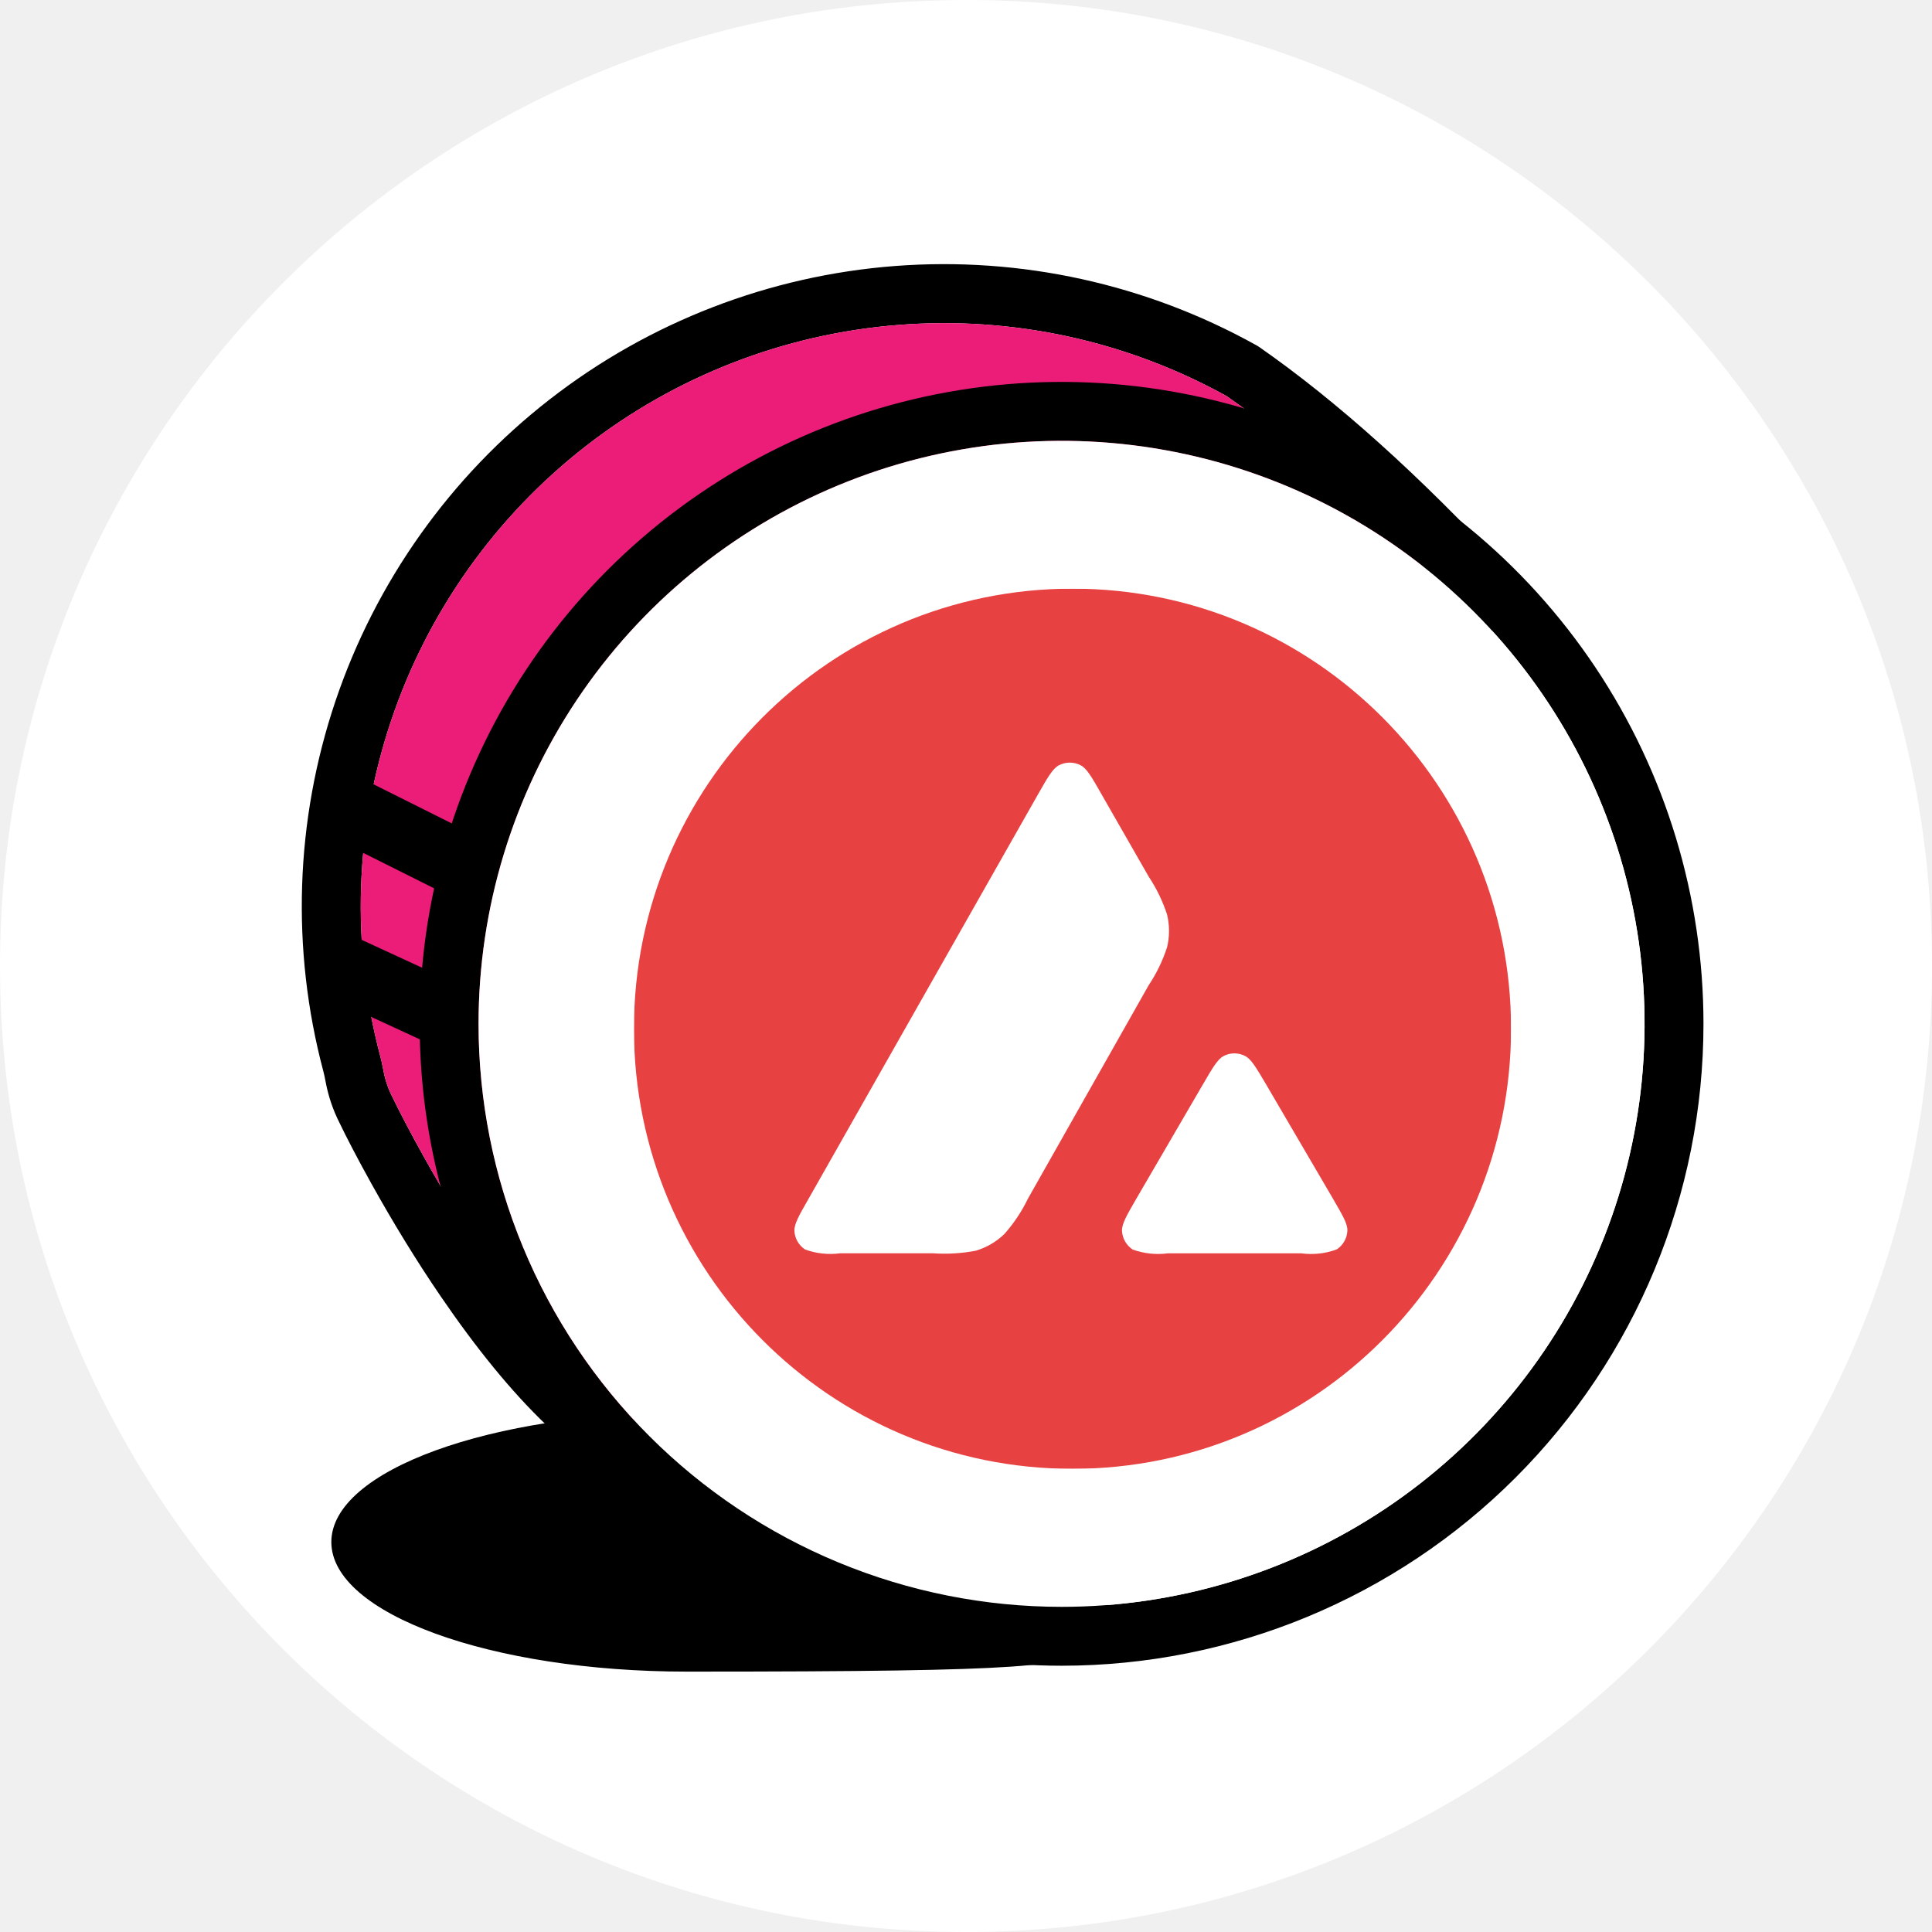
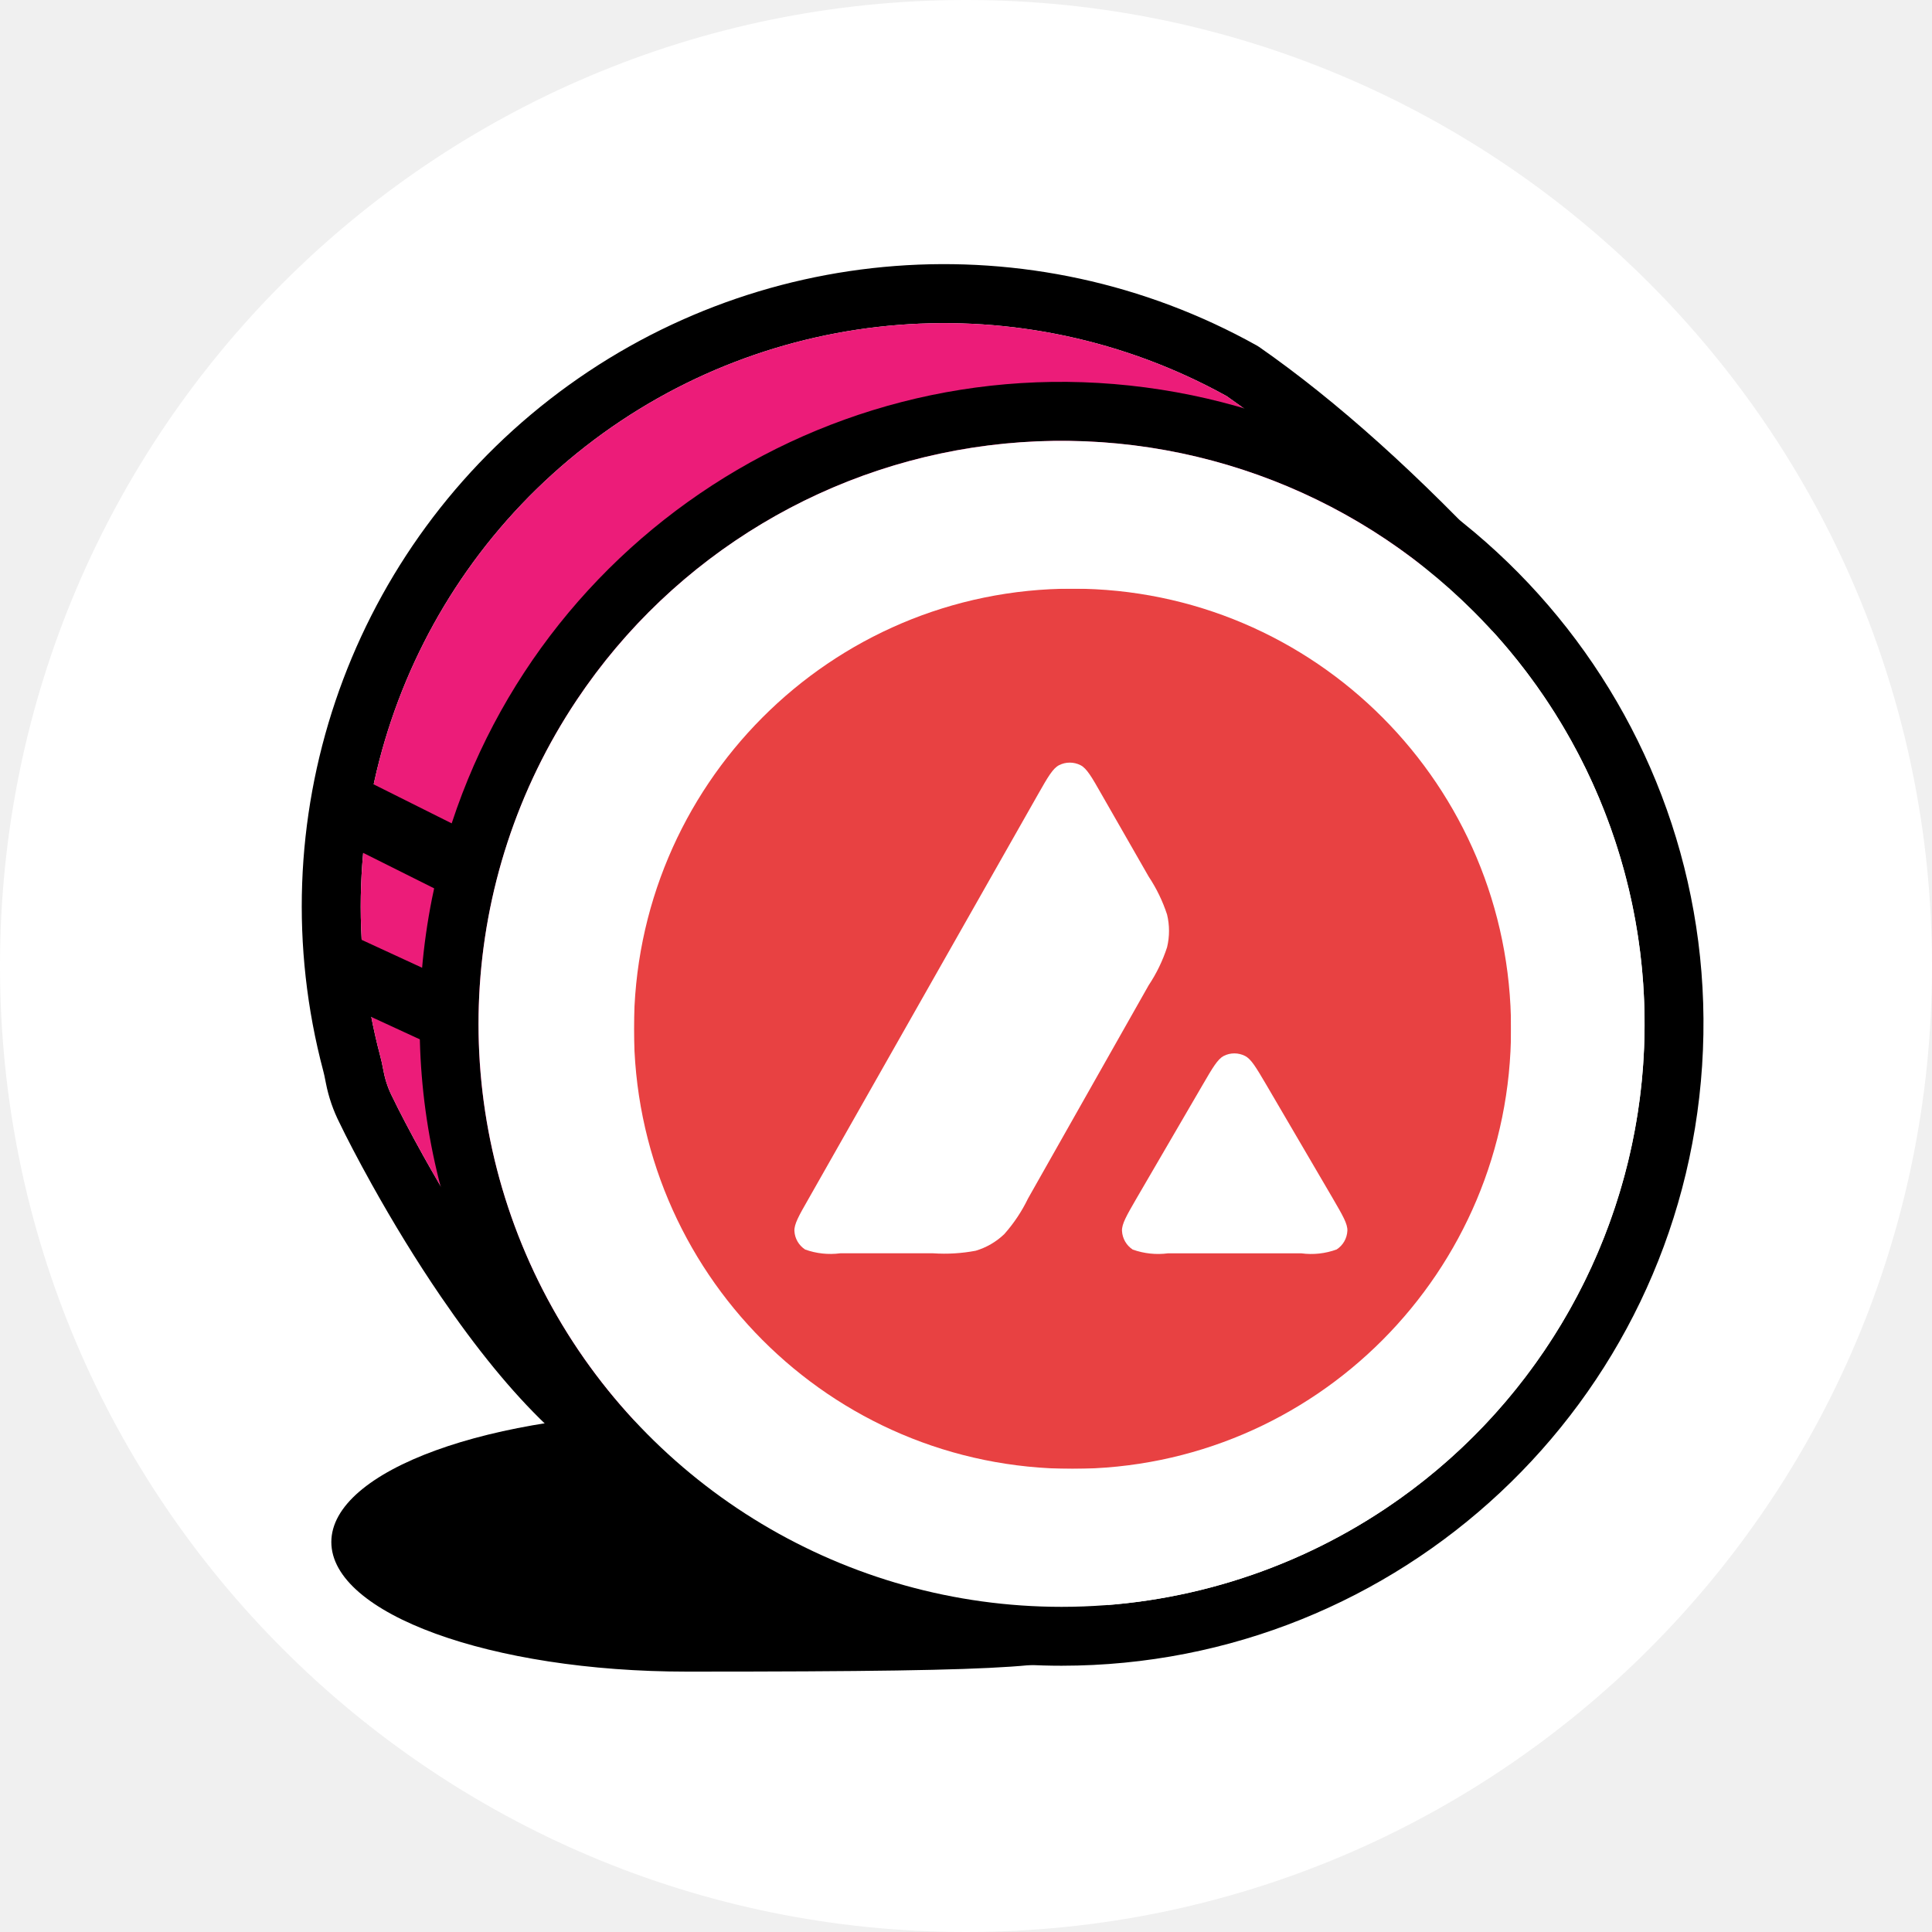
- <svg xmlns="http://www.w3.org/2000/svg" width="256" height="256" viewBox="0 0 256 256" fill="none">
-   <path d="M128 256C198.692 256 256 198.692 256 128C256 57.307 198.692 0 128 0C57.307 0 0 57.307 0 128C0 198.692 57.307 256 128 256Z" fill="white" />
-   <path d="M91.036 221.498C138.893 221.498 138.893 220.785 147.008 218.377C157.608 215.229 117.068 187.164 91.036 187.164C65.004 187.164 43.903 194.849 43.903 204.329C43.903 213.809 65.003 221.498 91.036 221.498Z" fill="black" />
-   <path d="M199.706 75.513L201.906 77.885L199.982 80.485C137.567 164.875 101.612 203.085 86.357 197.959C77.065 194.838 67.746 185.45 58.428 171.818C55.152 167.027 52.077 161.981 49.279 156.96C47.416 153.617 45.839 150.567 45.021 148.85C44.165 147.173 43.547 145.385 43.186 143.537L43.144 143.324C42.998 142.571 42.944 142.334 42.838 141.924C38.551 125.778 39.111 108.728 44.449 92.899C49.787 77.07 59.666 63.162 72.855 52.909C86.043 42.657 101.959 36.513 118.615 35.245C135.272 33.976 151.934 37.639 166.523 45.776L166.847 45.976C177.138 53.143 188.091 62.988 199.706 75.513V75.513ZM162.547 52.493C149.291 45.152 134.169 41.87 119.063 43.054C103.956 44.237 89.53 49.835 77.579 59.151C65.628 68.466 56.678 81.089 51.842 95.45C47.007 109.811 46.499 125.276 50.381 139.923C50.55 140.559 50.626 140.918 50.805 141.84L50.842 142.029C51.078 143.238 51.49 144.406 52.065 145.495C52.812 147.062 54.313 149.964 56.096 153.165C58.785 157.991 61.739 162.837 64.87 167.417C73.289 179.733 81.639 188.144 88.842 190.564C98.449 193.791 134.616 155.506 191.773 78.464C181.396 67.509 171.654 58.852 162.547 52.493V52.493Z" fill="black" />
-   <path d="M162.546 52.493C149.29 45.153 134.168 41.87 119.062 43.054C103.955 44.238 89.53 49.836 77.579 59.151C65.628 68.467 56.678 81.09 51.842 95.45C47.007 109.811 46.499 125.276 50.381 139.923C50.55 140.559 50.626 140.918 50.805 141.84L50.842 142.029C51.078 143.237 51.49 144.404 52.065 145.493C52.812 147.06 54.313 149.962 56.096 153.163C58.785 157.989 61.739 162.835 64.87 167.415C73.289 179.731 81.639 188.142 88.842 190.562C98.449 193.789 134.616 155.504 191.773 78.462C181.396 67.507 171.653 58.851 162.546 52.493V52.493Z" fill="#EC1C79" />
-   <path d="M140.663 220.718C123.84 220.718 107.396 215.73 93.408 206.383C79.421 197.037 68.519 183.753 62.081 168.212C55.644 152.67 53.959 135.568 57.241 119.068C60.523 102.569 68.624 87.414 80.519 75.518C92.415 63.623 107.57 55.522 124.069 52.24C140.569 48.958 157.671 50.643 173.212 57.081C188.754 63.518 202.038 74.42 211.384 88.407C220.731 102.395 225.719 118.84 225.719 135.662C225.719 158.22 216.758 179.855 200.807 195.806C184.856 211.757 163.221 220.718 140.663 220.718V220.718ZM140.663 212.918C155.942 212.918 170.877 208.387 183.581 199.898C196.285 191.41 206.187 179.345 212.034 165.229C217.88 151.113 219.41 135.581 216.43 120.595C213.449 105.61 206.092 91.845 195.288 81.041C184.484 70.237 170.72 62.88 155.735 59.899C140.749 56.918 125.217 58.447 111.101 64.294C96.985 70.14 84.919 80.041 76.431 92.745C67.942 105.449 63.411 120.384 63.41 135.663C63.41 145.808 65.408 155.854 69.29 165.226C73.173 174.599 78.863 183.115 86.037 190.289C93.21 197.462 101.727 203.153 111.1 207.035C120.472 210.917 130.518 212.915 140.663 212.915V212.918Z" fill="black" />
-   <path d="M140.662 212.915C155.941 212.915 170.877 208.384 183.581 199.896C196.285 191.407 206.187 179.342 212.034 165.226C217.881 151.11 219.411 135.578 216.43 120.592C213.449 105.607 206.092 91.842 195.288 81.038C184.484 70.234 170.719 62.876 155.734 59.895C140.749 56.915 125.216 58.444 111.1 64.291C96.984 70.138 84.919 80.04 76.43 92.743C67.941 105.447 63.41 120.383 63.41 135.662C63.41 145.807 65.408 155.853 69.29 165.225C73.172 174.598 78.863 183.114 86.036 190.288C93.21 197.462 101.726 203.152 111.099 207.034C120.472 210.917 130.517 212.915 140.662 212.915V212.915Z" fill="white" />
-   <path d="M45.069 111.479C44.057 110.947 43.294 110.039 42.944 108.951C42.593 107.863 42.683 106.681 43.194 105.658C43.705 104.635 44.596 103.854 45.676 103.481C46.757 103.107 47.941 103.172 48.974 103.662L61.459 109.905C61.979 110.158 62.444 110.511 62.826 110.944C63.208 111.378 63.501 111.883 63.687 112.43C63.873 112.977 63.948 113.556 63.909 114.133C63.87 114.709 63.716 115.273 63.458 115.79C63.199 116.307 62.841 116.767 62.403 117.145C61.965 117.522 61.457 117.809 60.908 117.989C60.358 118.169 59.779 118.238 59.203 118.192C58.627 118.146 58.065 117.986 57.551 117.722L45.069 111.479Z" fill="black" />
-   <path d="M43.632 132.18C43.103 131.944 42.627 131.606 42.23 131.185C41.833 130.764 41.524 130.268 41.321 129.726C41.117 129.185 41.023 128.608 41.044 128.029C41.065 127.451 41.201 126.883 41.443 126.357C41.686 125.832 42.03 125.36 42.456 124.969C42.883 124.577 43.383 124.275 43.927 124.078C44.471 123.882 45.049 123.795 45.627 123.824C46.205 123.852 46.772 123.996 47.294 124.245L59.779 130.007C60.308 130.243 60.784 130.581 61.181 131.002C61.578 131.423 61.887 131.919 62.091 132.461C62.294 133.002 62.388 133.579 62.367 134.158C62.346 134.736 62.21 135.304 61.968 135.83C61.725 136.355 61.381 136.827 60.955 137.218C60.528 137.61 60.028 137.912 59.484 138.109C58.94 138.305 58.362 138.392 57.784 138.363C57.206 138.335 56.639 138.191 56.117 137.942L43.632 132.18Z" fill="black" />
-   <mask id="mask0" mask-type="alpha" maskUnits="userSpaceOnUse" x="84" y="78" width="117" height="117">
-     <path d="M84 78H200.222V194.627H84V78Z" fill="white" />
+ <svg xmlns="http://www.w3.org/2000/svg" width="256" height="256" fill="none">
+   <path d="M128 256c70.692 0 128-57.308 128-128C256 57.308 198.692 0 128 0 57.308 0 0 57.307 0 128c0 70.692 57.307 128 128 128Z" fill="#fff" />
+   <path d="M91.036 221.498c47.857 0 47.857-.713 55.972-3.121 10.6-3.148-29.94-31.213-55.972-31.213s-47.133 7.685-47.133 17.165 21.1 17.169 47.133 17.169Z" fill="#000" />
+   <path d="m199.706 75.513 2.2 2.372-1.924 2.6c-62.415 84.39-98.37 122.6-113.625 117.474-9.292-3.121-18.61-12.509-27.929-26.141-3.276-4.791-6.35-9.837-9.149-14.858-1.863-3.343-3.44-6.393-4.258-8.11a20.22 20.22 0 0 1-1.835-5.313l-.042-.213c-.146-.753-.2-.99-.306-1.4a85.088 85.088 0 0 1 123.685-96.148l.324.2c10.291 7.167 21.244 17.012 32.859 29.537Zm-37.159-23.02a77.3 77.3 0 0 0-112.166 87.43c.17.636.245.995.424 1.917l.037.189a12.605 12.605 0 0 0 1.223 3.466c.747 1.567 2.248 4.469 4.031 7.67 2.69 4.826 5.643 9.672 8.774 14.252 8.42 12.316 16.77 20.727 23.972 23.147 9.607 3.227 45.774-35.058 102.931-112.1-10.377-10.955-20.119-19.612-29.226-25.971Z" fill="#000" />
+   <path d="M162.546 52.493a77.3 77.3 0 0 0-112.165 87.43c.169.636.245.995.424 1.917l.037.189a12.617 12.617 0 0 0 1.223 3.464c.747 1.567 2.248 4.469 4.03 7.67 2.69 4.826 5.644 9.672 8.775 14.252 8.419 12.316 16.769 20.727 23.972 23.147 9.607 3.227 45.774-35.058 102.931-112.1-10.377-10.955-20.12-19.611-29.227-25.969Z" fill="#EC1C79" />
+   <path d="M140.663 220.718a85.058 85.058 0 0 1-83.422-101.65 85.056 85.056 0 1 1 83.422 101.65Zm0-7.8a77.246 77.246 0 0 0 42.918-13.02 77.248 77.248 0 0 0 11.707-118.857A77.252 77.252 0 0 0 69.29 165.226a77.257 77.257 0 0 0 41.81 41.809 77.254 77.254 0 0 0 29.563 5.88v.003Z" fill="#000" />
+   <path d="M140.662 212.915a77.256 77.256 0 0 0 71.372-47.689 77.25 77.25 0 0 0-16.746-84.188A77.254 77.254 0 0 0 76.43 92.743a77.25 77.25 0 0 0 64.232 120.172Z" fill="#fff" />
+   <path d="M45.07 111.479a4.37 4.37 0 0 1 3.904-7.817l12.485 6.243a4.381 4.381 0 0 1 2.228 2.525 4.37 4.37 0 0 1-6.136 5.292l-12.482-6.243ZM43.632 132.18a4.38 4.38 0 0 1-2.311-2.454 4.369 4.369 0 0 1 5.973-5.481l12.485 5.762a4.38 4.38 0 0 1 2.312 2.454 4.369 4.369 0 0 1-5.974 5.481l-12.485-5.762Z" fill="#000" />
+   <mask id="a" mask-type="alpha" maskUnits="userSpaceOnUse" x="84" y="78" width="117" height="117">
+     <path d="M84 78h116.222v116.627H84V78Z" fill="#fff" />
  </mask>
-   <g mask="url(#mask0)">
-     <path d="M200.222 136.314C200.222 168.519 174.205 194.627 142.111 194.627C110.017 194.627 84 168.519 84 136.314C84 104.108 110.017 78 142.111 78C174.205 78 200.222 104.108 200.222 136.314Z" fill="#E84142" />
+   <g mask="url(#a)">
+     <path d="M200.222 136.314c0 32.205-26.017 58.313-58.111 58.313-32.094 0-58.111-26.108-58.111-58.313C84 104.108 110.017 78 142.111 78c32.094 0 58.111 26.108 58.111 58.314Z" fill="#E84142" />
  </g>
-   <path d="M123.653 166.069H111.331C109.764 166.276 108.17 166.104 106.684 165.568C106.272 165.301 105.929 164.94 105.683 164.516C105.436 164.092 105.293 163.615 105.264 163.125C105.218 162.209 105.856 161.083 107.136 158.851L137.557 105.228C138.852 102.95 139.508 101.811 140.333 101.39C140.773 101.167 141.259 101.051 141.753 101.051C142.246 101.051 142.732 101.167 143.172 101.39C144 101.811 144.653 102.95 145.948 105.228L152.201 116.146C153.238 117.707 154.06 119.402 154.643 121.184C154.986 122.609 154.986 124.095 154.643 125.519C154.062 127.302 153.241 128.997 152.201 130.557L136.22 158.805C135.393 160.518 134.333 162.109 133.069 163.531C131.999 164.555 130.7 165.309 129.28 165.73C127.427 166.081 125.536 166.195 123.653 166.069V166.069Z" fill="white" />
-   <path d="M172.425 166.072H154.768C153.191 166.281 151.588 166.11 150.091 165.574C149.678 165.303 149.334 164.939 149.088 164.511C148.841 164.083 148.698 163.603 148.671 163.11C148.625 162.194 149.281 161.067 150.588 158.805L159.4 143.676C160.694 141.448 161.351 140.339 162.147 139.918C162.585 139.695 163.069 139.578 163.56 139.578C164.051 139.578 164.534 139.695 164.972 139.918C165.799 140.339 166.437 141.445 167.747 143.661L176.601 158.79C177.911 161.052 178.583 162.176 178.534 163.095C178.51 163.589 178.368 164.07 178.121 164.498C177.874 164.926 177.529 165.29 177.114 165.559C175.616 166.109 174.006 166.285 172.425 166.072V166.072Z" fill="white" />
+   <path d="M123.653 166.069h-12.322a9.883 9.883 0 0 1-4.647-.501 3.131 3.131 0 0 1-1.42-2.443c-.046-.916.592-2.042 1.872-4.274l30.421-53.623c1.295-2.278 1.951-3.417 2.776-3.838a3.14 3.14 0 0 1 2.839 0c.828.421 1.481 1.56 2.776 3.838l6.253 10.918a20.787 20.787 0 0 1 2.442 5.038 9.26 9.26 0 0 1 0 4.335 20.57 20.57 0 0 1-2.442 5.038l-15.981 28.248a20.583 20.583 0 0 1-3.151 4.726 9.306 9.306 0 0 1-3.789 2.199 22.253 22.253 0 0 1-5.627.339ZM172.425 166.072h-17.657a9.982 9.982 0 0 1-4.677-.498 3.15 3.15 0 0 1-1.42-2.464c-.046-.916.61-2.043 1.917-4.305l8.812-15.129c1.294-2.228 1.951-3.337 2.747-3.758a3.115 3.115 0 0 1 2.825 0c.827.421 1.465 1.527 2.775 3.743l8.854 15.129c1.31 2.262 1.982 3.386 1.933 4.305a3.127 3.127 0 0 1-1.42 2.464 9.807 9.807 0 0 1-4.689.513Z" fill="#fff" />
</svg>
